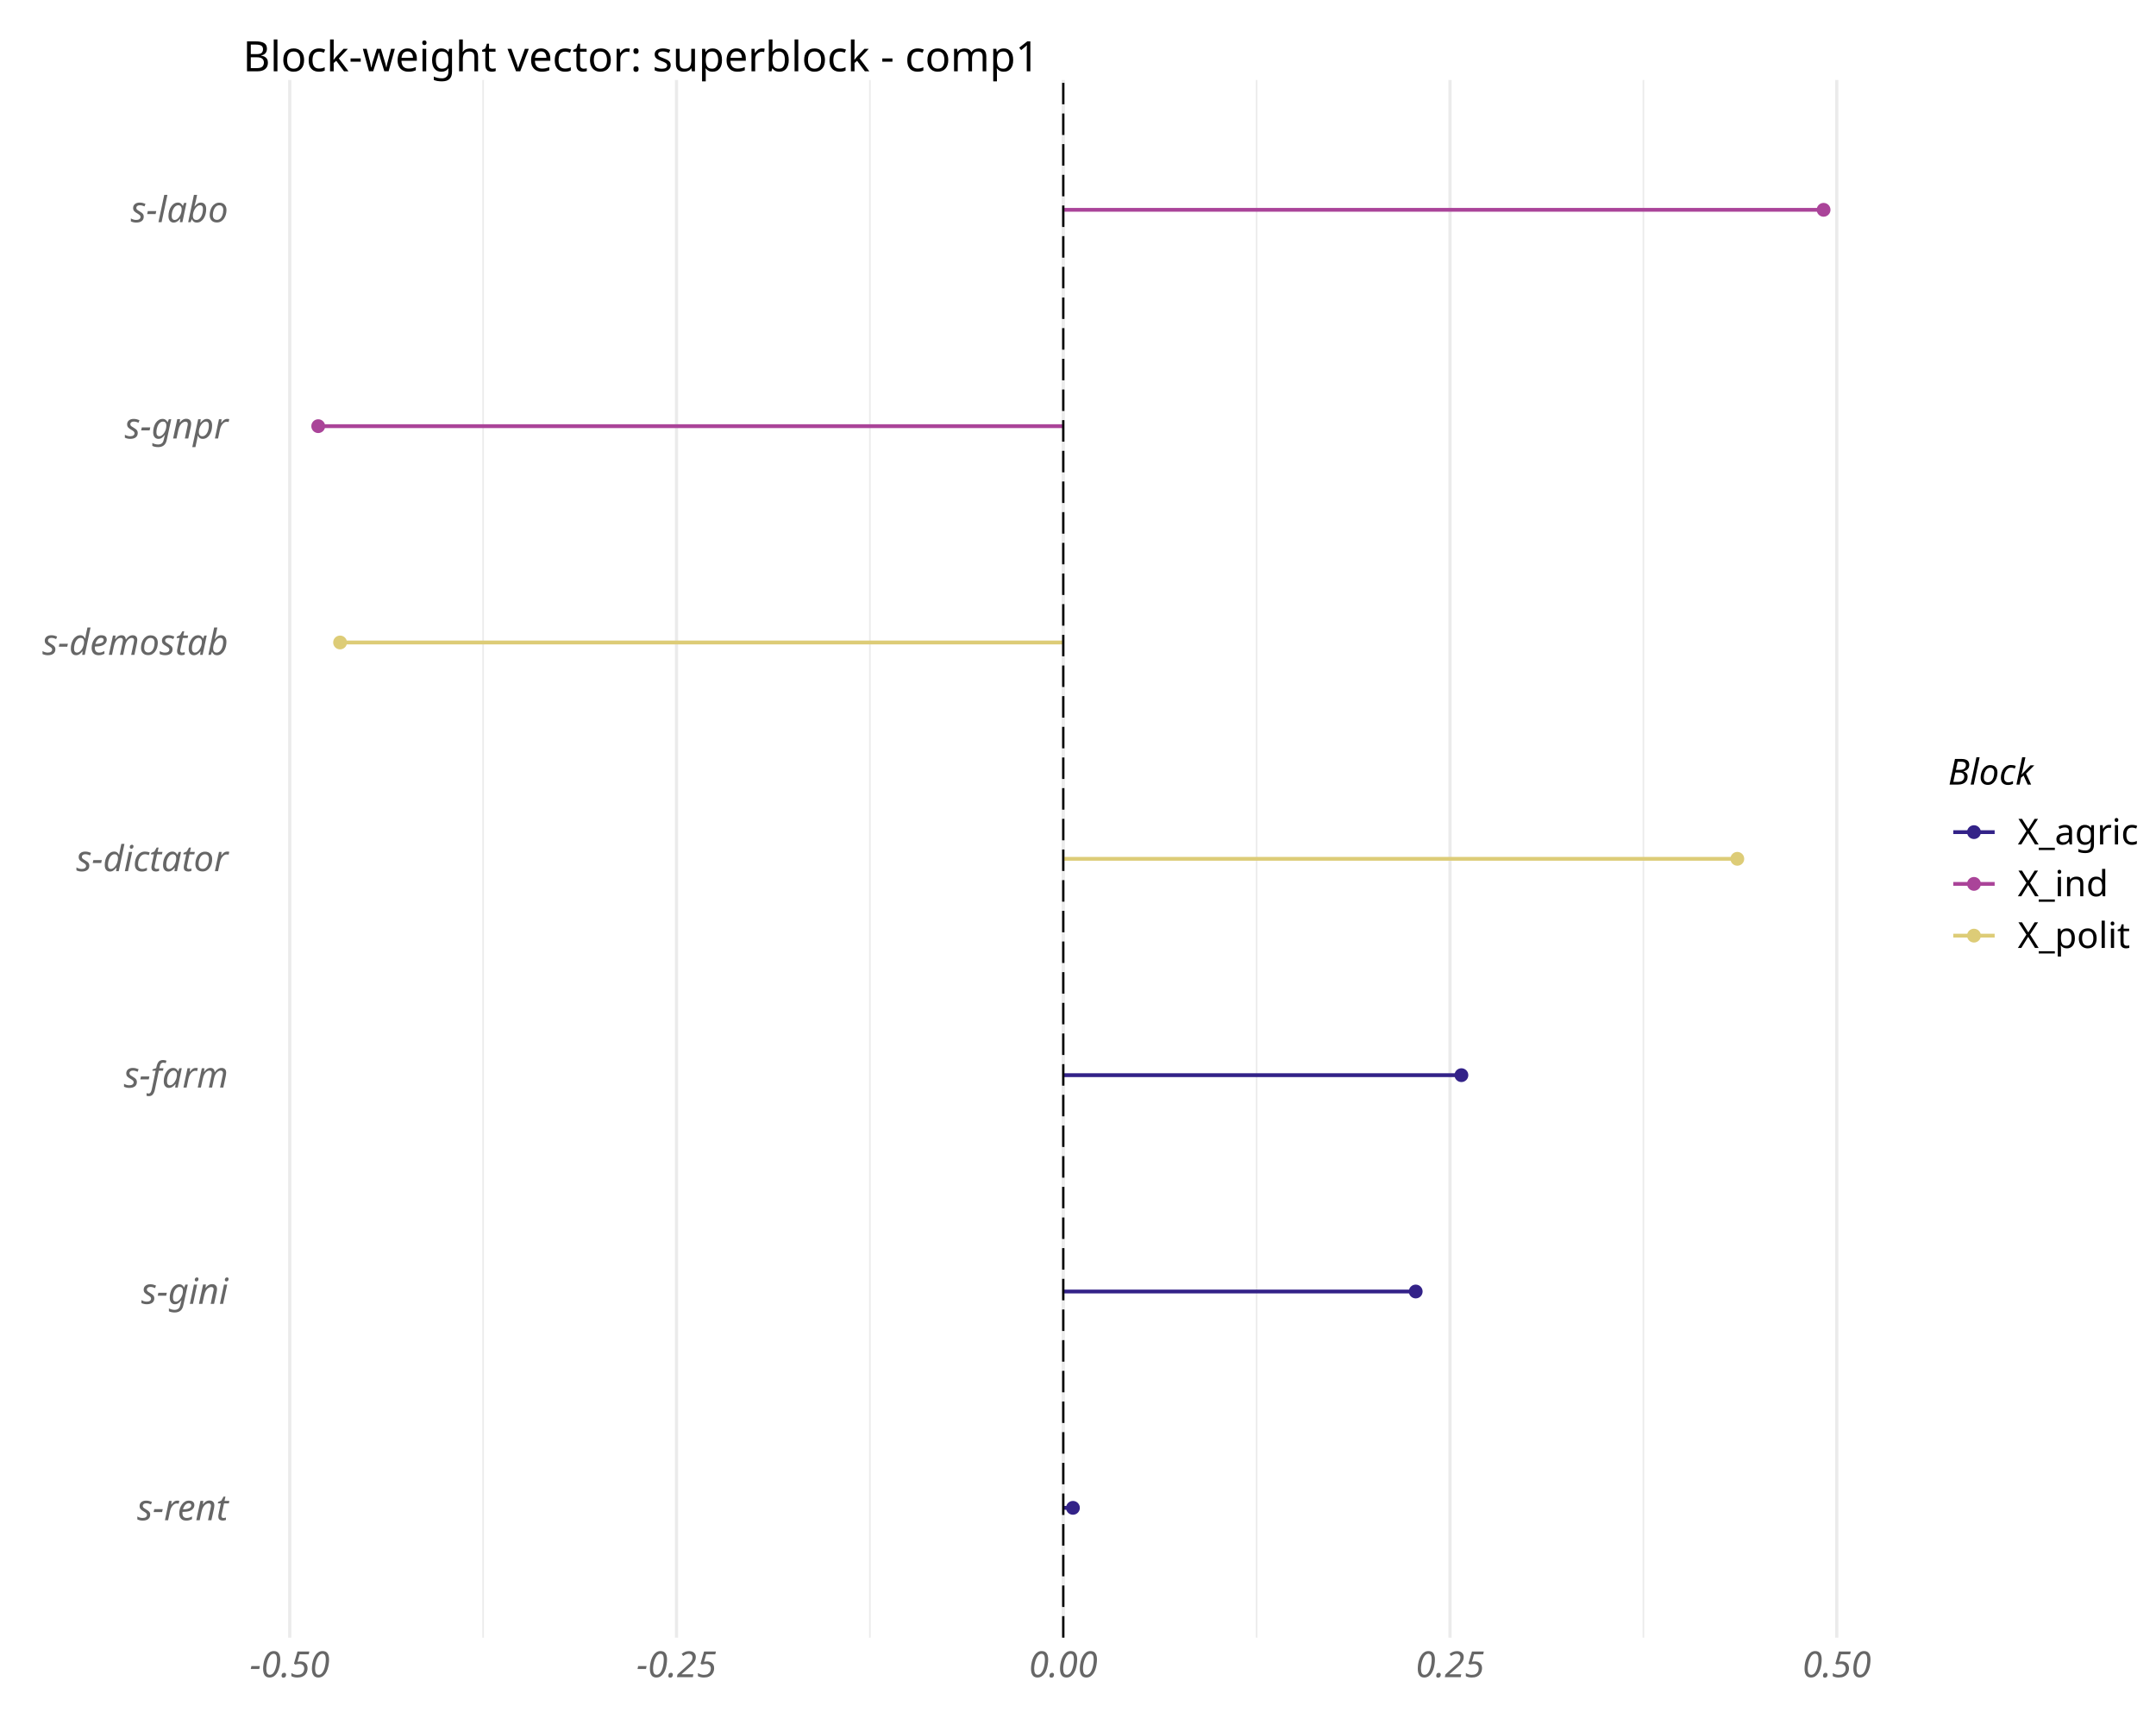
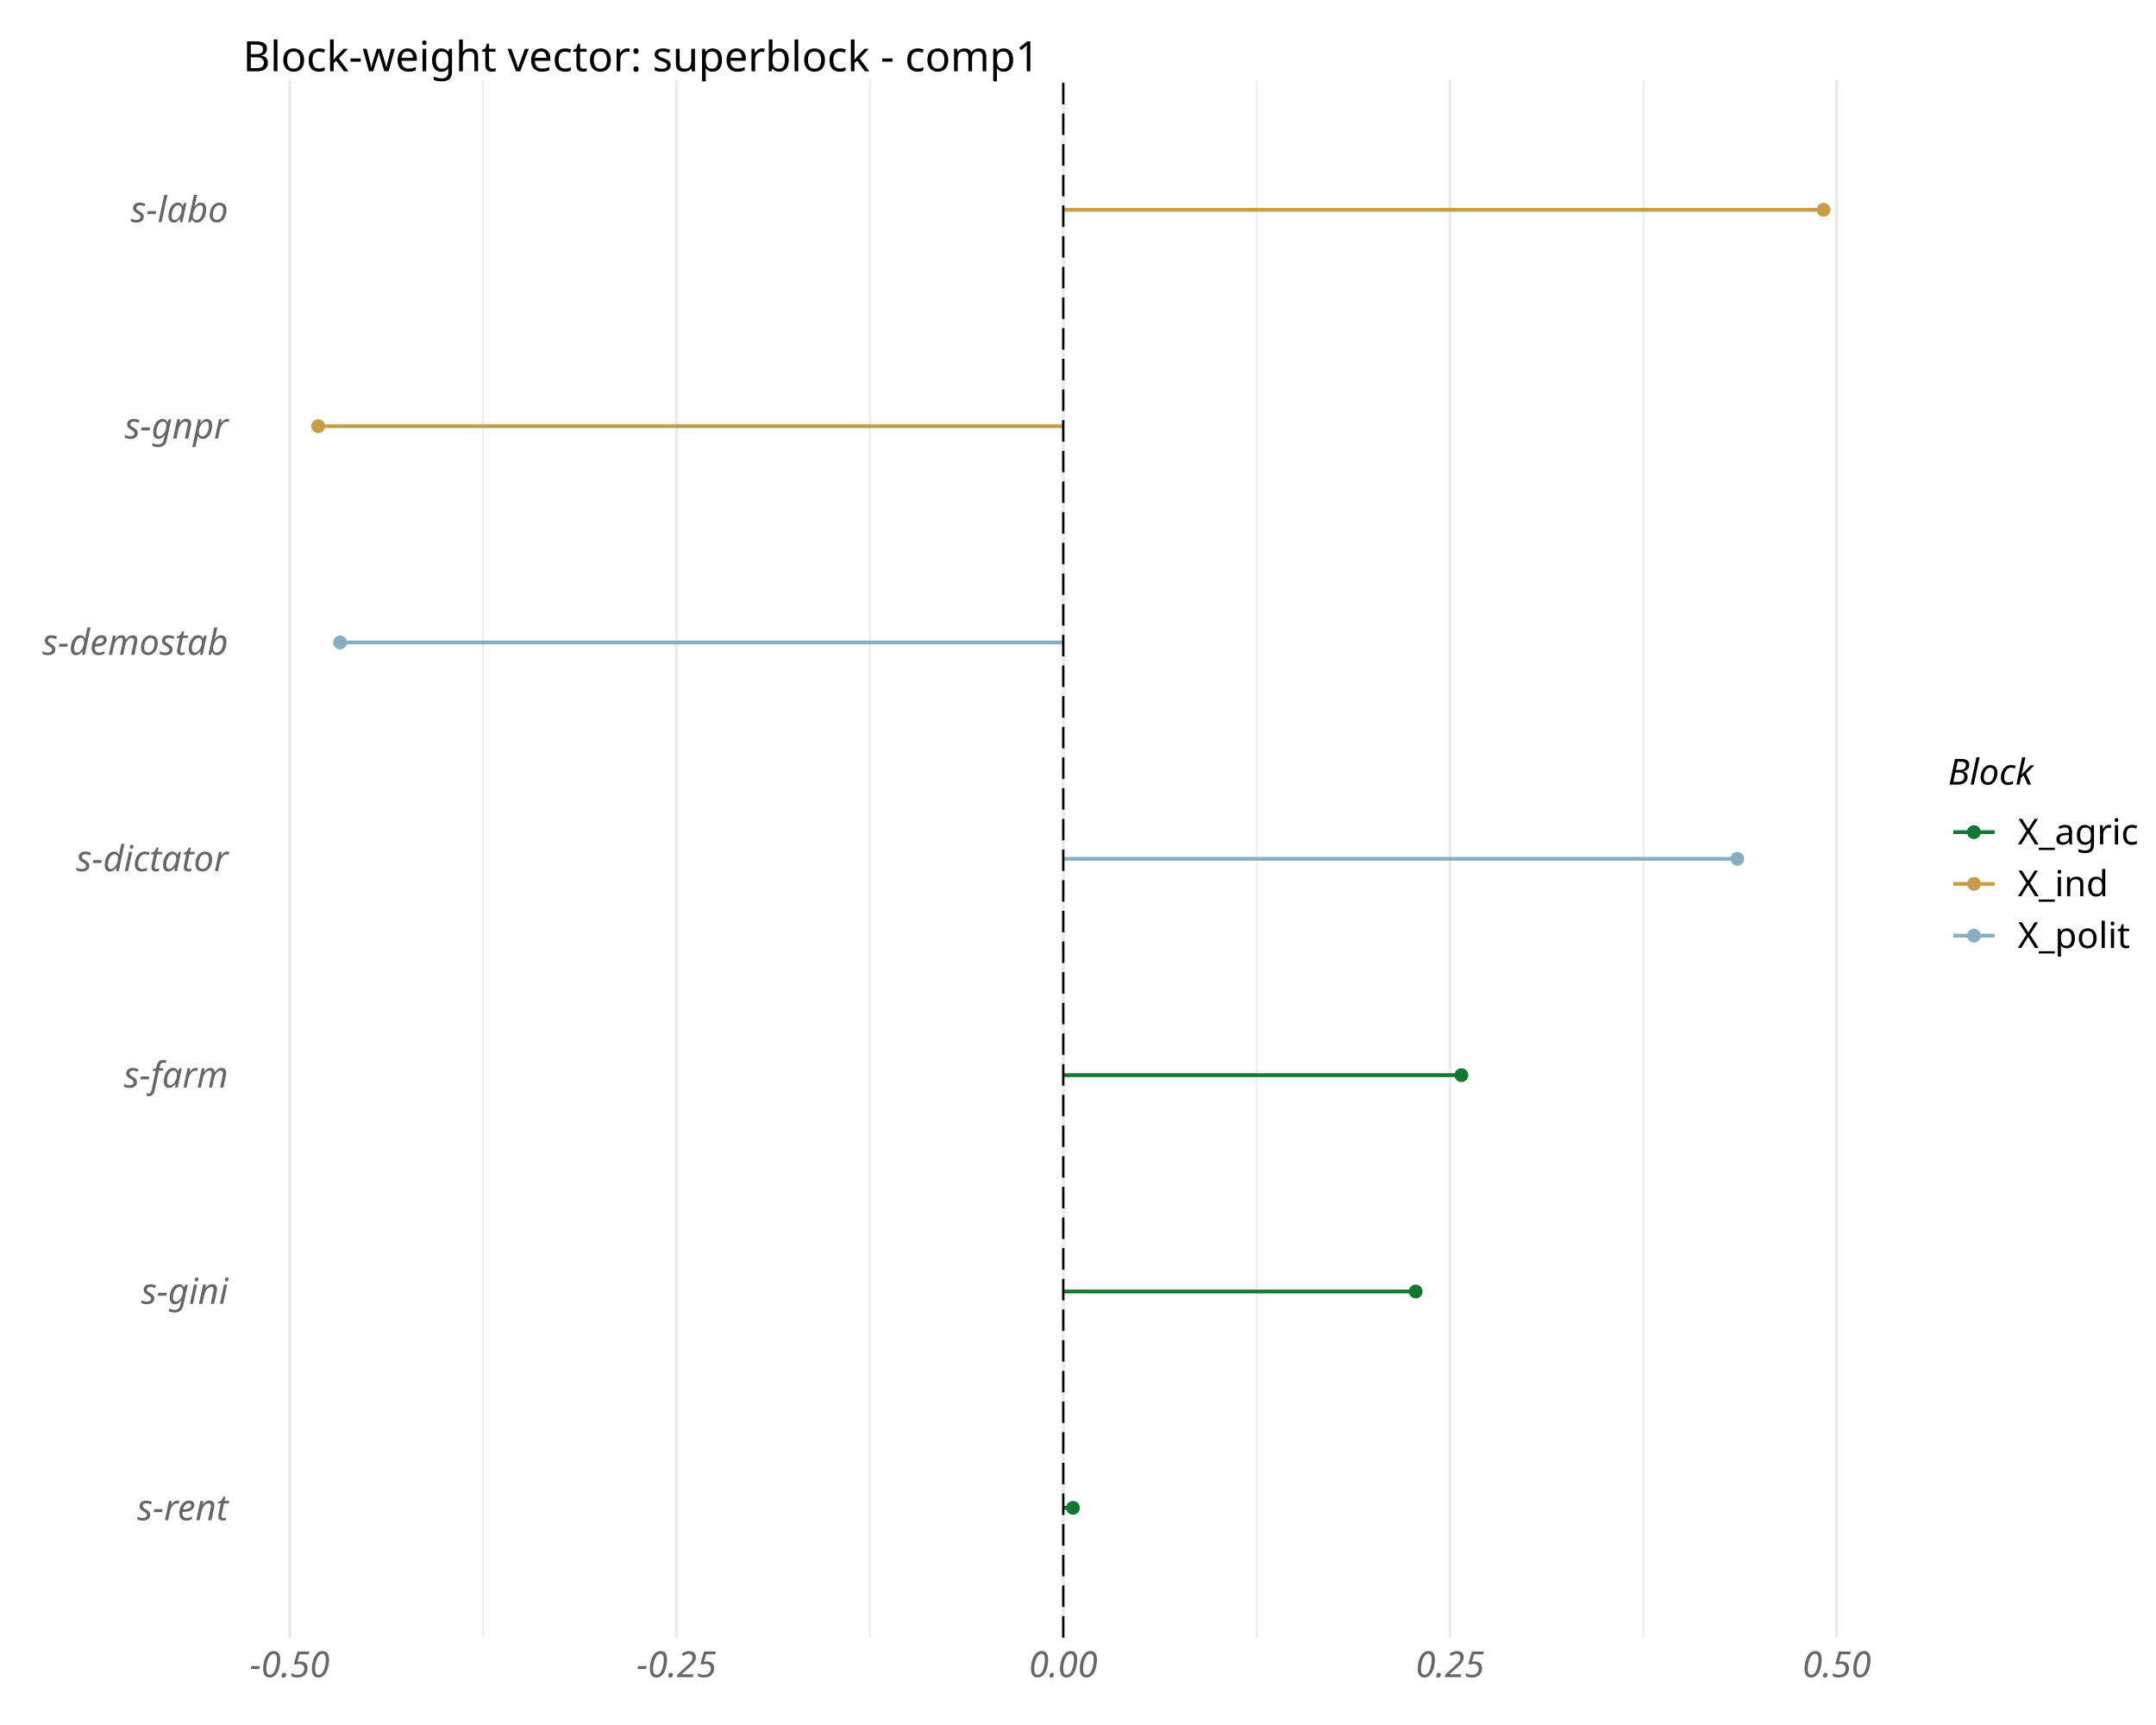
<svg xmlns="http://www.w3.org/2000/svg" class="svglite" data-engine-version="2.0" width="720.00pt" height="576.00pt" viewBox="0 0 720.00 576.00">
  <defs>
    <style type="text/css">
    .svglite line, .svglite polyline, .svglite polygon, .svglite path, .svglite rect, .svglite circle {
      fill: none;
      stroke: #000000;
      stroke-linecap: round;
      stroke-linejoin: round;
      stroke-miterlimit: 10.00;
    }
  </style>
  </defs>
  <rect width="100%" height="100%" style="stroke: none; fill: #FFFFFF;" />
  <defs>
    <clipPath id="cpMC4wMHw3MjAuMDB8MC4wMHw1NzYuMDA=">
      <rect x="0.00" y="0.00" width="720.00" height="576.00" />
    </clipPath>
  </defs>
  <g clip-path="url(#cpMC4wMHw3MjAuMDB8MC4wMHw1NzYuMDA=)">
</g>
  <defs>
    <clipPath id="cpODEuMTN8NjM0LjEzfDI2LjcxfDU0Ni44Mw==">
      <rect x="81.13" y="26.71" width="553.00" height="520.12" />
    </clipPath>
  </defs>
  <g clip-path="url(#cpODEuMTN8NjM0LjEzfDI2LjcxfDU0Ni44Mw==)">
    <polyline points="161.34,546.83 161.34,26.71 " style="stroke-width: 0.53; stroke: #EBEBEB; stroke-linecap: butt;" />
    <polyline points="290.50,546.83 290.50,26.71 " style="stroke-width: 0.53; stroke: #EBEBEB; stroke-linecap: butt;" />
    <polyline points="419.66,546.83 419.66,26.71 " style="stroke-width: 0.53; stroke: #EBEBEB; stroke-linecap: butt;" />
    <polyline points="548.82,546.83 548.82,26.71 " style="stroke-width: 0.53; stroke: #EBEBEB; stroke-linecap: butt;" />
    <polyline points="96.76,546.83 96.76,26.71 " style="stroke-width: 1.07; stroke: #EBEBEB; stroke-linecap: butt;" />
    <polyline points="225.92,546.83 225.92,26.71 " style="stroke-width: 1.07; stroke: #EBEBEB; stroke-linecap: butt;" />
    <polyline points="355.08,546.83 355.08,26.71 " style="stroke-width: 1.07; stroke: #EBEBEB; stroke-linecap: butt;" />
    <polyline points="484.24,546.83 484.24,26.71 " style="stroke-width: 1.07; stroke: #EBEBEB; stroke-linecap: butt;" />
    <polyline points="613.40,546.83 613.40,26.71 " style="stroke-width: 1.07; stroke: #EBEBEB; stroke-linecap: butt;" />
-     <circle cx="608.99" cy="70.06" r="1.95" style="stroke-width: 0.71; stroke: #AA4499; fill: #AA4499;" />
-     <circle cx="106.27" cy="142.30" r="1.95" style="stroke-width: 0.71; stroke: #AA4499; fill: #AA4499;" />
-     <circle cx="113.57" cy="214.53" r="1.95" style="stroke-width: 0.71; stroke: #DDCC77; fill: #DDCC77;" />
-     <circle cx="580.18" cy="286.77" r="1.95" style="stroke-width: 0.71; stroke: #DDCC77; fill: #DDCC77;" />
-     <circle cx="488.04" cy="359.01" r="1.95" style="stroke-width: 0.71; stroke: #332288; fill: #332288;" />
-     <circle cx="472.78" cy="431.25" r="1.95" style="stroke-width: 0.71; stroke: #332288; fill: #332288;" />
-     <circle cx="358.31" cy="503.49" r="1.95" style="stroke-width: 0.71; stroke: #332288; fill: #332288;" />
-     <polyline points="608.99,70.06 608.99,70.06 " style="stroke-width: 1.28; stroke: #AA4499; stroke-linecap: butt;" />
-     <polyline points="608.99,70.06 355.08,70.06 " style="stroke-width: 1.28; stroke: #AA4499; stroke-linecap: butt;" />
-     <polyline points="355.08,70.06 355.08,70.06 " style="stroke-width: 1.28; stroke: #AA4499; stroke-linecap: butt;" />
-     <polyline points="106.27,142.30 106.27,142.30 " style="stroke-width: 1.28; stroke: #AA4499; stroke-linecap: butt;" />
-     <polyline points="106.27,142.30 355.08,142.30 " style="stroke-width: 1.28; stroke: #AA4499; stroke-linecap: butt;" />
-     <polyline points="355.08,142.30 355.08,142.30 " style="stroke-width: 1.28; stroke: #AA4499; stroke-linecap: butt;" />
-     <polyline points="113.57,214.53 113.57,214.53 " style="stroke-width: 1.28; stroke: #DDCC77; stroke-linecap: butt;" />
-     <polyline points="113.57,214.53 355.08,214.53 " style="stroke-width: 1.28; stroke: #DDCC77; stroke-linecap: butt;" />
-     <polyline points="355.08,214.53 355.08,214.53 " style="stroke-width: 1.28; stroke: #DDCC77; stroke-linecap: butt;" />
-     <polyline points="580.18,286.77 580.18,286.77 " style="stroke-width: 1.28; stroke: #DDCC77; stroke-linecap: butt;" />
-     <polyline points="580.18,286.77 355.08,286.77 " style="stroke-width: 1.28; stroke: #DDCC77; stroke-linecap: butt;" />
-     <polyline points="355.08,286.77 355.08,286.77 " style="stroke-width: 1.28; stroke: #DDCC77; stroke-linecap: butt;" />
-     <polyline points="488.04,359.01 488.04,359.01 " style="stroke-width: 1.28; stroke: #332288; stroke-linecap: butt;" />
-     <polyline points="488.04,359.01 355.08,359.01 " style="stroke-width: 1.28; stroke: #332288; stroke-linecap: butt;" />
-     <polyline points="355.08,359.01 355.08,359.01 " style="stroke-width: 1.28; stroke: #332288; stroke-linecap: butt;" />
-     <polyline points="472.78,431.25 472.78,431.25 " style="stroke-width: 1.28; stroke: #332288; stroke-linecap: butt;" />
-     <polyline points="472.78,431.25 355.08,431.25 " style="stroke-width: 1.28; stroke: #332288; stroke-linecap: butt;" />
-     <polyline points="355.08,431.25 355.08,431.25 " style="stroke-width: 1.28; stroke: #332288; stroke-linecap: butt;" />
-     <polyline points="358.31,503.49 358.31,503.49 " style="stroke-width: 1.28; stroke: #332288; stroke-linecap: butt;" />
-     <polyline points="358.31,503.49 355.08,503.49 " style="stroke-width: 1.28; stroke: #332288; stroke-linecap: butt;" />
-     <polyline points="355.08,503.49 355.08,503.49 " style="stroke-width: 1.28; stroke: #332288; stroke-linecap: butt;" />
+     <circle cx="608.99" cy="70.06" r="1.95" style="stroke-width: 0.71; stroke: #C79E46; fill: #C79E46;" />
+     <circle cx="106.27" cy="142.30" r="1.95" style="stroke-width: 0.71; stroke: #C79E46; fill: #C79E46;" />
+     <circle cx="113.57" cy="214.53" r="1.95" style="stroke-width: 0.71; stroke: #88AEC1; fill: #88AEC1;" />
+     <circle cx="580.18" cy="286.77" r="1.95" style="stroke-width: 0.71; stroke: #88AEC1; fill: #88AEC1;" />
+     <circle cx="488.04" cy="359.01" r="1.95" style="stroke-width: 0.71; stroke: #117733; fill: #117733;" />
+     <circle cx="472.78" cy="431.25" r="1.95" style="stroke-width: 0.71; stroke: #117733; fill: #117733;" />
+     <circle cx="358.31" cy="503.49" r="1.95" style="stroke-width: 0.71; stroke: #117733; fill: #117733;" />
+     <polyline points="608.99,70.06 608.99,70.06 " style="stroke-width: 1.28; stroke: #C79E46; stroke-linecap: butt;" />
+     <polyline points="608.99,70.06 355.08,70.06 " style="stroke-width: 1.28; stroke: #C79E46; stroke-linecap: butt;" />
+     <polyline points="355.08,70.06 355.08,70.06 " style="stroke-width: 1.28; stroke: #C79E46; stroke-linecap: butt;" />
+     <polyline points="106.27,142.30 106.27,142.30 " style="stroke-width: 1.28; stroke: #C79E46; stroke-linecap: butt;" />
+     <polyline points="106.27,142.30 355.08,142.30 " style="stroke-width: 1.28; stroke: #C79E46; stroke-linecap: butt;" />
+     <polyline points="355.08,142.30 355.08,142.30 " style="stroke-width: 1.28; stroke: #C79E46; stroke-linecap: butt;" />
+     <polyline points="113.57,214.53 113.57,214.53 " style="stroke-width: 1.28; stroke: #88AEC1; stroke-linecap: butt;" />
+     <polyline points="113.57,214.53 355.08,214.53 " style="stroke-width: 1.28; stroke: #88AEC1; stroke-linecap: butt;" />
+     <polyline points="355.08,214.53 355.08,214.53 " style="stroke-width: 1.28; stroke: #88AEC1; stroke-linecap: butt;" />
+     <polyline points="580.18,286.77 580.18,286.77 " style="stroke-width: 1.28; stroke: #88AEC1; stroke-linecap: butt;" />
+     <polyline points="580.18,286.77 355.08,286.77 " style="stroke-width: 1.28; stroke: #88AEC1; stroke-linecap: butt;" />
+     <polyline points="355.08,286.77 355.08,286.77 " style="stroke-width: 1.28; stroke: #88AEC1; stroke-linecap: butt;" />
+     <polyline points="488.04,359.01 488.04,359.01 " style="stroke-width: 1.28; stroke: #117733; stroke-linecap: butt;" />
+     <polyline points="488.04,359.01 355.08,359.01 " style="stroke-width: 1.28; stroke: #117733; stroke-linecap: butt;" />
+     <polyline points="355.08,359.01 355.08,359.01 " style="stroke-width: 1.28; stroke: #117733; stroke-linecap: butt;" />
+     <polyline points="472.78,431.25 472.78,431.25 " style="stroke-width: 1.28; stroke: #117733; stroke-linecap: butt;" />
+     <polyline points="472.78,431.25 355.08,431.25 " style="stroke-width: 1.28; stroke: #117733; stroke-linecap: butt;" />
+     <polyline points="355.08,431.25 355.08,431.25 " style="stroke-width: 1.28; stroke: #117733; stroke-linecap: butt;" />
+     <polyline points="358.31,503.49 358.31,503.49 " style="stroke-width: 1.28; stroke: #117733; stroke-linecap: butt;" />
+     <polyline points="358.31,503.49 355.08,503.49 " style="stroke-width: 1.28; stroke: #117733; stroke-linecap: butt;" />
+     <polyline points="355.08,503.49 355.08,503.49 " style="stroke-width: 1.28; stroke: #117733; stroke-linecap: butt;" />
    <line x1="355.08" y1="546.83" x2="355.08" y2="26.71" style="stroke-width: 0.77; stroke-dasharray: 7.17,3.07; stroke-linecap: butt;" />
  </g>
  <g clip-path="url(#cpMC4wMHw3MjAuMDB8MC4wMHw1NzYuMDA=)">
    <text x="76.20" y="507.62" text-anchor="end" style="font-size: 12.00px; font-style: italic; fill: #666666; font-family: sans;" textLength="30.68px" lengthAdjust="spacingAndGlyphs">s-rent</text>
    <text x="76.20" y="435.38" text-anchor="end" style="font-size: 12.00px; font-style: italic; fill: #666666; font-family: sans;" textLength="28.68px" lengthAdjust="spacingAndGlyphs">s-gini</text>
    <text x="76.20" y="363.14" text-anchor="end" style="font-size: 12.00px; font-style: italic; fill: #666666; font-family: sans;" textLength="34.01px" lengthAdjust="spacingAndGlyphs">s-farm</text>
    <text x="76.20" y="290.90" text-anchor="end" style="font-size: 12.00px; font-style: italic; fill: #666666; font-family: sans;" textLength="49.36px" lengthAdjust="spacingAndGlyphs">s-dictator</text>
    <text x="76.20" y="218.66" text-anchor="end" style="font-size: 12.00px; font-style: italic; fill: #666666; font-family: sans;" textLength="62.71px" lengthAdjust="spacingAndGlyphs">s-demostab</text>
    <text x="76.20" y="146.42" text-anchor="end" style="font-size: 12.00px; font-style: italic; fill: #666666; font-family: sans;" textLength="34.02px" lengthAdjust="spacingAndGlyphs">s-gnpr</text>
    <text x="76.20" y="74.19" text-anchor="end" style="font-size: 12.00px; font-style: italic; fill: #666666; font-family: sans;" textLength="32.69px" lengthAdjust="spacingAndGlyphs">s-labo</text>
    <text x="96.76" y="560.02" text-anchor="middle" style="font-size: 12.00px; font-style: italic; fill: #666666; font-family: sans;" textLength="27.35px" lengthAdjust="spacingAndGlyphs">-0.50</text>
    <text x="225.92" y="560.02" text-anchor="middle" style="font-size: 12.00px; font-style: italic; fill: #666666; font-family: sans;" textLength="27.35px" lengthAdjust="spacingAndGlyphs">-0.25</text>
    <text x="355.08" y="560.02" text-anchor="middle" style="font-size: 12.00px; font-style: italic; fill: #666666; font-family: sans;" textLength="23.36px" lengthAdjust="spacingAndGlyphs">0.00</text>
    <text x="484.24" y="560.02" text-anchor="middle" style="font-size: 12.00px; font-style: italic; fill: #666666; font-family: sans;" textLength="23.36px" lengthAdjust="spacingAndGlyphs">0.25</text>
    <text x="613.40" y="560.02" text-anchor="middle" style="font-size: 12.00px; font-style: italic; fill: #666666; font-family: sans;" textLength="23.36px" lengthAdjust="spacingAndGlyphs">0.50</text>
    <text x="650.57" y="261.99" style="font-size: 12.00px; font-style: italic; font-family: sans;" textLength="29.35px" lengthAdjust="spacingAndGlyphs">Block</text>
-     <circle cx="659.21" cy="277.86" r="1.95" style="stroke-width: 0.71; stroke: #332288; fill: #332288;" />
-     <line x1="652.30" y1="277.86" x2="666.12" y2="277.86" style="stroke-width: 1.28; stroke: #332288; stroke-linecap: butt;" />
-     <circle cx="659.21" cy="295.14" r="1.95" style="stroke-width: 0.71; stroke: #AA4499; fill: #AA4499;" />
-     <line x1="652.30" y1="295.14" x2="666.12" y2="295.14" style="stroke-width: 1.28; stroke: #AA4499; stroke-linecap: butt;" />
-     <circle cx="659.21" cy="312.42" r="1.95" style="stroke-width: 0.71; stroke: #DDCC77; fill: #DDCC77;" />
-     <line x1="652.30" y1="312.42" x2="666.12" y2="312.42" style="stroke-width: 1.28; stroke: #DDCC77; stroke-linecap: butt;" />
+     <circle cx="659.21" cy="277.86" r="1.95" style="stroke-width: 0.71; stroke: #117733; fill: #117733;" />
+     <line x1="652.30" y1="277.86" x2="666.12" y2="277.86" style="stroke-width: 1.28; stroke: #117733; stroke-linecap: butt;" />
+     <circle cx="659.21" cy="295.14" r="1.95" style="stroke-width: 0.71; stroke: #C79E46; fill: #C79E46;" />
+     <line x1="652.30" y1="295.14" x2="666.12" y2="295.14" style="stroke-width: 1.28; stroke: #C79E46; stroke-linecap: butt;" />
+     <circle cx="659.21" cy="312.42" r="1.95" style="stroke-width: 0.71; stroke: #88AEC1; fill: #88AEC1;" />
+     <line x1="652.30" y1="312.42" x2="666.12" y2="312.42" style="stroke-width: 1.28; stroke: #88AEC1; stroke-linecap: butt;" />
    <text x="673.83" y="281.98" style="font-size: 12.00px; font-family: sans;" textLength="40.69px" lengthAdjust="spacingAndGlyphs">X_agric</text>
    <text x="673.83" y="299.26" style="font-size: 12.00px; font-family: sans;" textLength="30.69px" lengthAdjust="spacingAndGlyphs">X_ind</text>
    <text x="673.83" y="316.54" style="font-size: 12.00px; font-family: sans;" textLength="36.69px" lengthAdjust="spacingAndGlyphs">X_polit</text>
    <text x="81.13" y="23.81" style="font-size: 14.00px; font-family: sans;" textLength="251.38px" lengthAdjust="spacingAndGlyphs">Block-weight vector: superblock - comp1</text>
  </g>
</svg>
